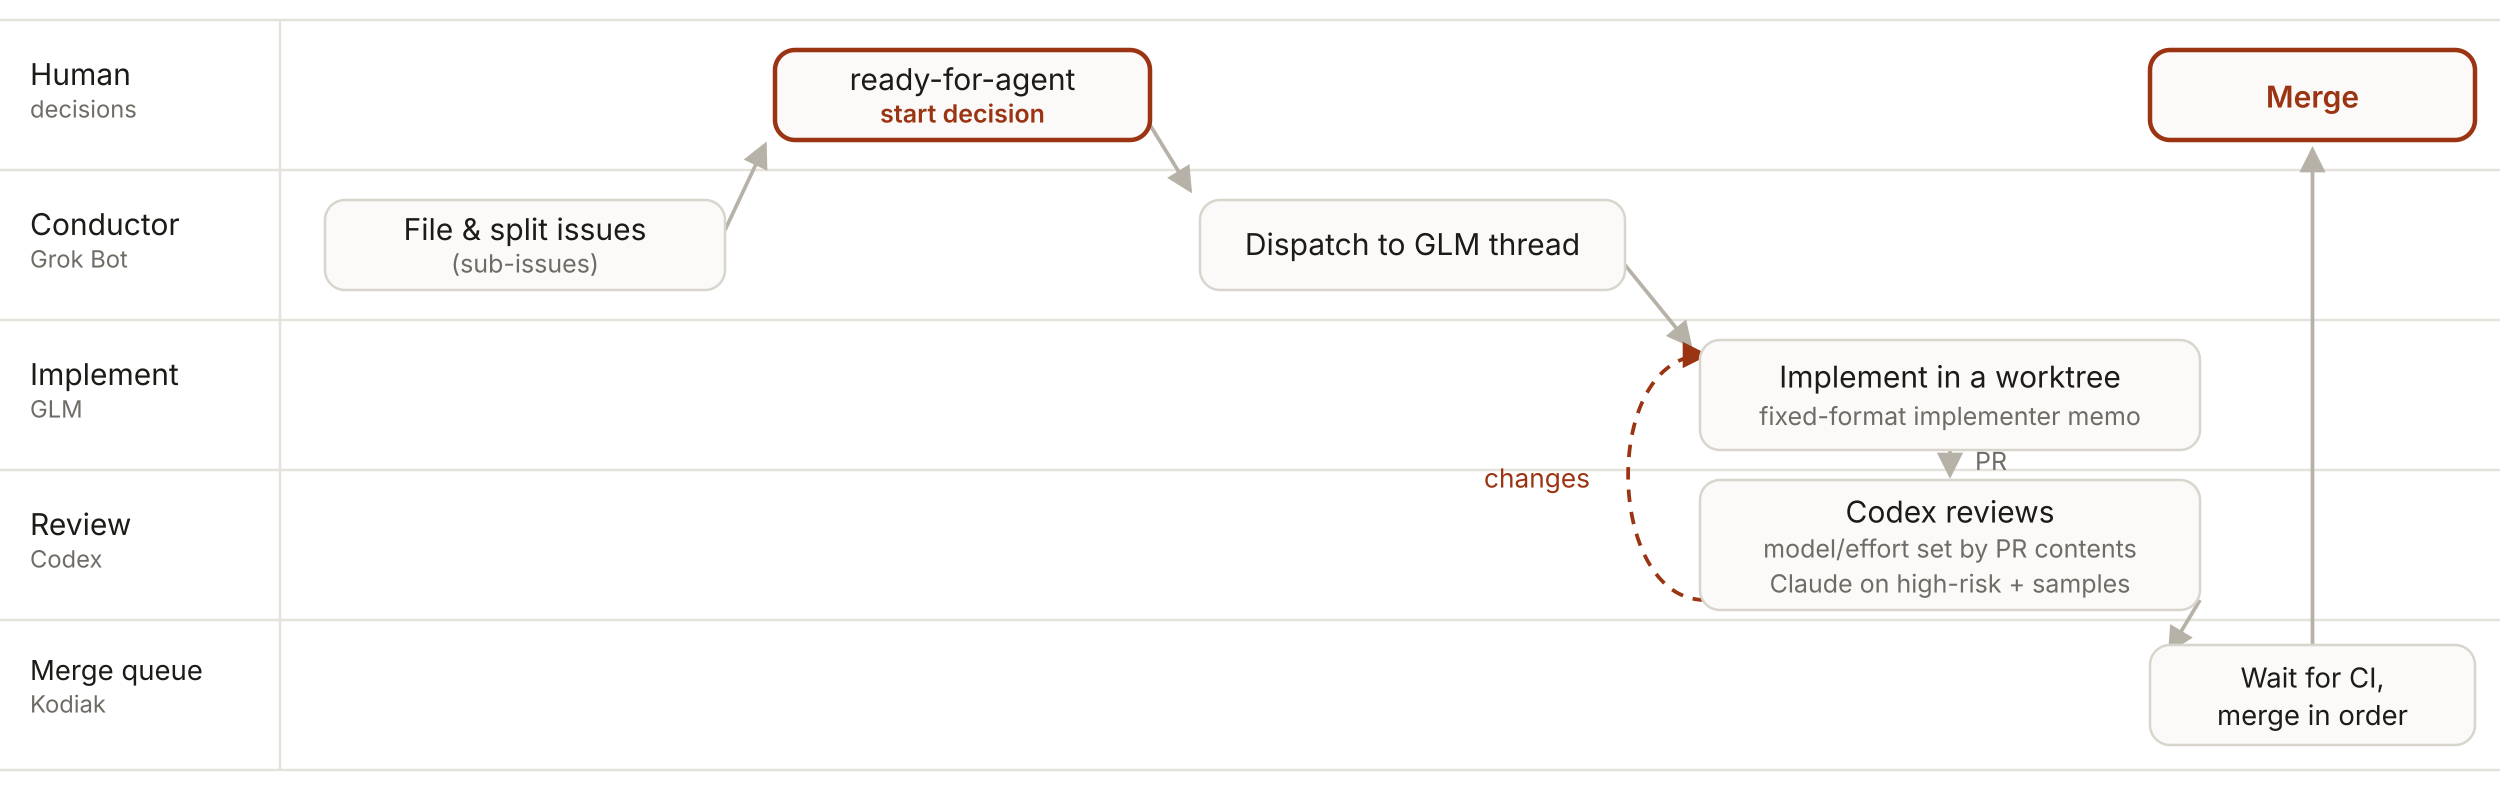
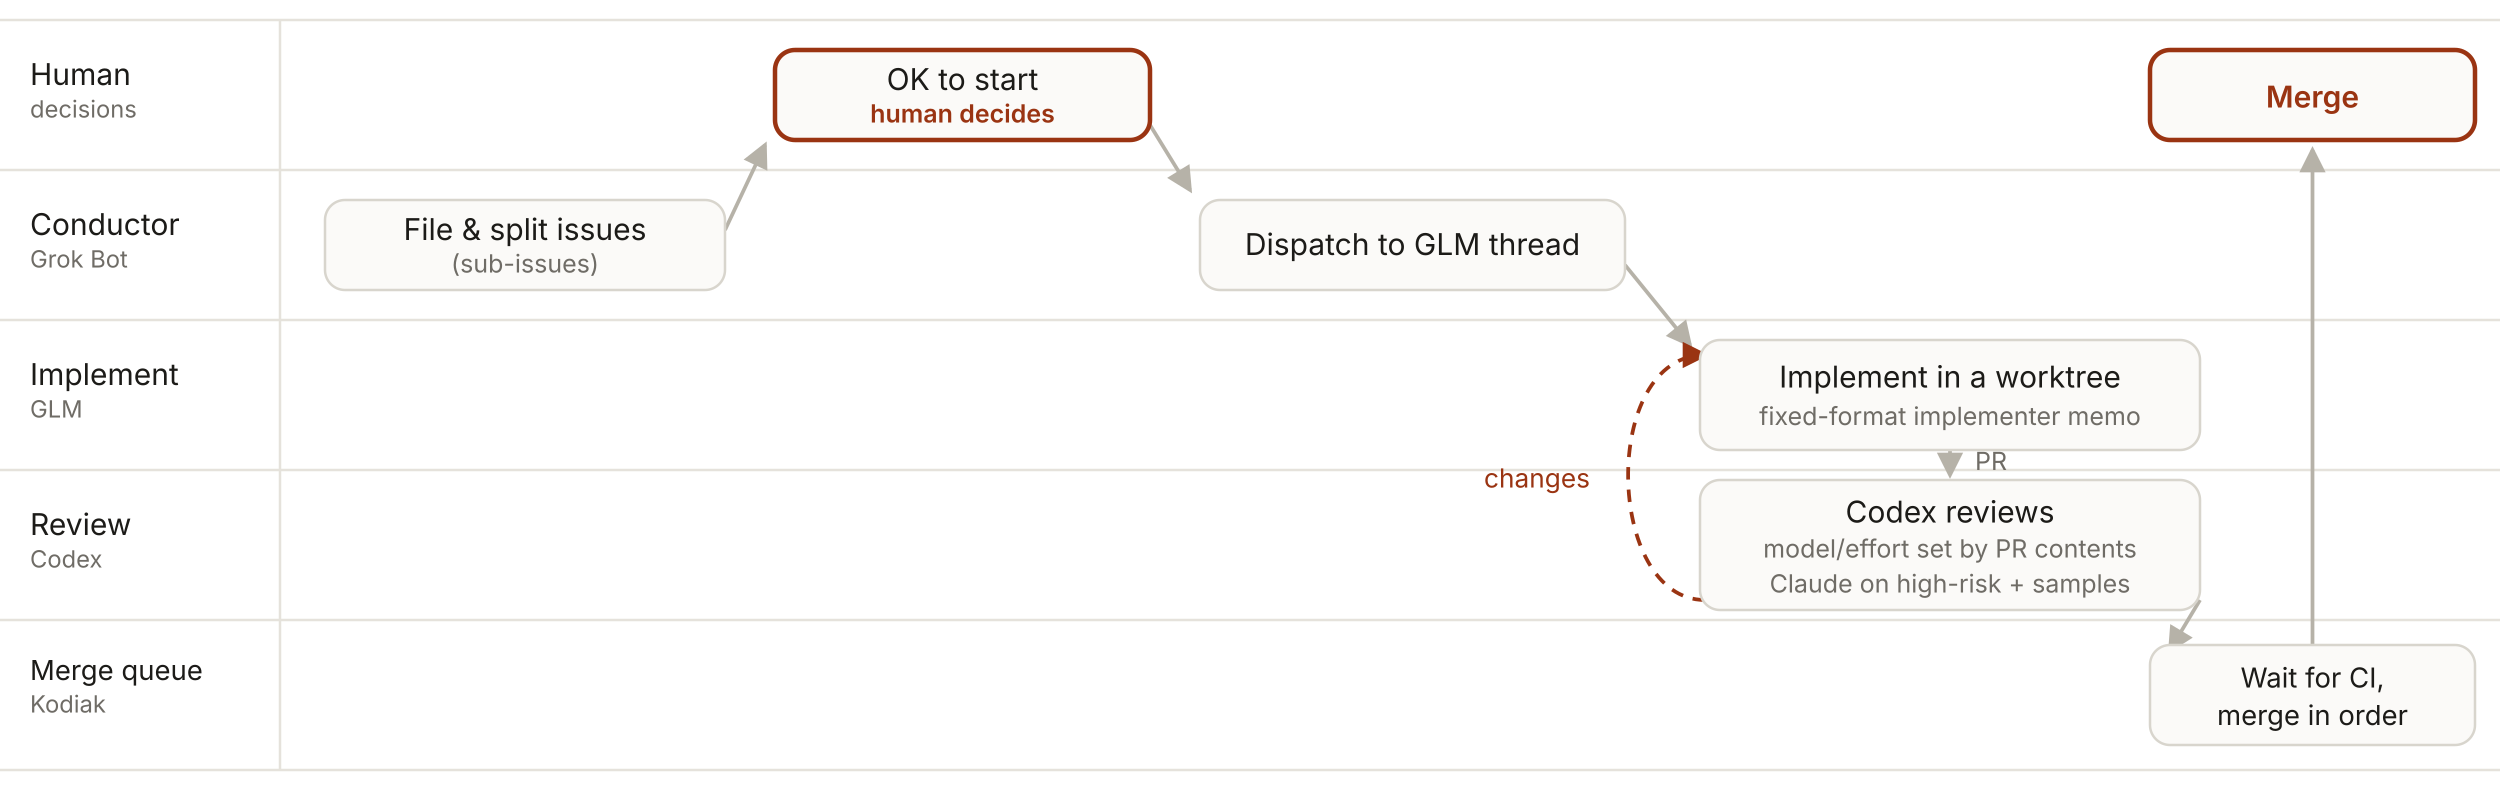
<svg xmlns="http://www.w3.org/2000/svg" viewBox="0 0 1000 320" role="img" aria-label="Task flow in owner lanes: Human, Conductor Grok Bot, Implementation GLM, Review Codex, Merge queue Kodiak">
  <style>
    text { font-family: ui-sans-serif, system-ui, -apple-system, "Segoe UI", "Hiragino Kaku Gothic ProN", "Noto Sans JP", "Yu Gothic", sans-serif; }
    .fg { fill: #1c1b18; }
    .muted { fill: #6f6c66; }
    .box { fill: #fbfaf8; stroke: #d8d5cd; }
    .gate { fill: #fbfaf8; stroke: #9a3412; stroke-width: 1.8; }
    .edge { stroke: #b6b2a8; fill: none; }
    .edgeDash { stroke: #9a3412; fill: none; stroke-dasharray: 5 4; }
    .lane { stroke: #e5e2db; fill: none; }
    .accent { fill: #9a3412; }
    .ahead { fill: #9a3412; }
    .arrowFill { fill: #b6b2a8; }
    @media (prefers-color-scheme: dark) {
      .fg { fill: #e9e7e2; }
      .muted { fill: #a09d95; }
      .box { fill: #1a1a18; stroke: #3a3935; }
      .gate { fill: #1a1a18; stroke: #fb923c; }
      .edge { stroke: #5b5952; }
      .edgeDash { stroke: #fb923c; }
      .lane { stroke: #2a2926; }
      .accent, .ahead { fill: #fb923c; }
      .arrowFill { fill: #5b5952; }
    }
  </style>
  <defs>
    <marker id="arr" viewBox="0 0 10 10" refX="8.5" refY="5" markerWidth="7" markerHeight="7" orient="auto">
      <path d="M0,0 L10,5 L0,10 z" class="arrowFill" />
    </marker>
    <marker id="arrHot" viewBox="0 0 10 10" refX="8.5" refY="5" markerWidth="7" markerHeight="7" orient="auto">
      <path d="M0,0 L10,5 L0,10 z" class="ahead" />
    </marker>
  </defs>
  <line x1="0" y1="8" x2="1000" y2="8" class="lane" />
  <line x1="0" y1="68" x2="1000" y2="68" class="lane" />
  <line x1="0" y1="128" x2="1000" y2="128" class="lane" />
  <line x1="0" y1="188" x2="1000" y2="188" class="lane" />
  <line x1="0" y1="248" x2="1000" y2="248" class="lane" />
  <line x1="0" y1="308" x2="1000" y2="308" class="lane" />
  <line x1="112" y1="8" x2="112" y2="308" class="lane" />
  <text x="12" y="34" font-size="12" class="fg">Human</text>
  <text x="12" y="47" font-size="9.5" class="muted">decisions</text>
  <text x="12" y="94" font-size="12" class="fg">Conductor</text>
  <text x="12" y="107" font-size="9.5" class="muted">Grok Bot</text>
  <text x="12" y="154" font-size="12" class="fg">Implement</text>
  <text x="12" y="167" font-size="9.5" class="muted">GLM</text>
  <text x="12" y="214" font-size="12" class="fg">Review</text>
  <text x="12" y="227" font-size="9.5" class="muted">Codex</text>
  <text x="12" y="272" font-size="11" class="fg">Merge queue</text>
  <text x="12" y="285" font-size="9.5" class="muted">Kodiak</text>
  <line x1="290" y1="92" x2="306" y2="58" class="edge" stroke-width="1.5" marker-end="url(#arr)" />
  <line x1="460" y1="50" x2="476" y2="76" class="edge" stroke-width="1.5" marker-end="url(#arr)" />
  <line x1="650" y1="106" x2="676" y2="138" class="edge" stroke-width="1.5" marker-end="url(#arr)" />
  <line x1="780" y1="180" x2="780" y2="190" class="edge" stroke-width="1.5" marker-end="url(#arr)" />
  <path d="M 682 240 C 642 240 640 142 682 142" class="edgeDash" stroke-width="1.5" marker-end="url(#arrHot)" />
  <line x1="880" y1="240" x2="868" y2="260" class="edge" stroke-width="1.5" marker-end="url(#arr)" />
  <line x1="925" y1="258" x2="925" y2="60" class="edge" stroke-width="1.5" marker-end="url(#arr)" />
  <text x="790" y="188" font-size="10" class="muted">PR</text>
  <text x="636" y="195" text-anchor="end" font-size="10.5" class="accent">changes</text>
  <rect x="130" y="80" width="160" height="36" rx="8" class="box" />
  <text x="210" y="96" text-anchor="middle" font-size="12" class="fg">File &amp; split issues</text>
  <text x="210" y="109" text-anchor="middle" font-size="10" class="muted">(sub-issues)</text>
  <rect x="310" y="20" width="150" height="36" rx="8" class="gate" />
-   <text x="385" y="36" text-anchor="middle" font-size="12" class="fg">ready-for-agent</text>
-   <text x="385" y="49" text-anchor="middle" font-size="10" font-weight="600" class="accent">start decision</text>
+   <text x="385" y="36" text-anchor="middle" font-size="12" class="fg">OK to start</text>
+   <text x="385" y="49" text-anchor="middle" font-size="10" font-weight="600" class="accent">human decides</text>
  <rect x="480" y="80" width="170" height="36" rx="8" class="box" />
  <text x="565" y="102" text-anchor="middle" font-size="12" class="fg">Dispatch to GLM thread</text>
  <rect x="680" y="136" width="200" height="44" rx="8" class="box" />
  <text x="780" y="155" text-anchor="middle" font-size="12" class="fg">Implement in a worktree</text>
  <text x="780" y="170" text-anchor="middle" font-size="10" class="muted">fixed-format implementer memo</text>
  <rect x="680" y="192" width="200" height="52" rx="8" class="box" />
  <text x="780" y="209" text-anchor="middle" font-size="12" class="fg">Codex reviews</text>
  <text x="780" y="223" text-anchor="middle" font-size="10" class="muted">model/effort set by PR contents</text>
  <text x="780" y="237" text-anchor="middle" font-size="10" class="muted">Claude on high-risk + samples</text>
  <rect x="860" y="258" width="130" height="40" rx="8" class="box" />
  <text x="925" y="275" text-anchor="middle" font-size="11" class="fg">Wait for CI,</text>
  <text x="925" y="290" text-anchor="middle" font-size="11" class="fg">merge in order</text>
  <rect x="860" y="20" width="130" height="36" rx="8" class="gate" />
  <text x="925" y="43" text-anchor="middle" font-size="12" font-weight="600" class="accent">Merge</text>
</svg>
